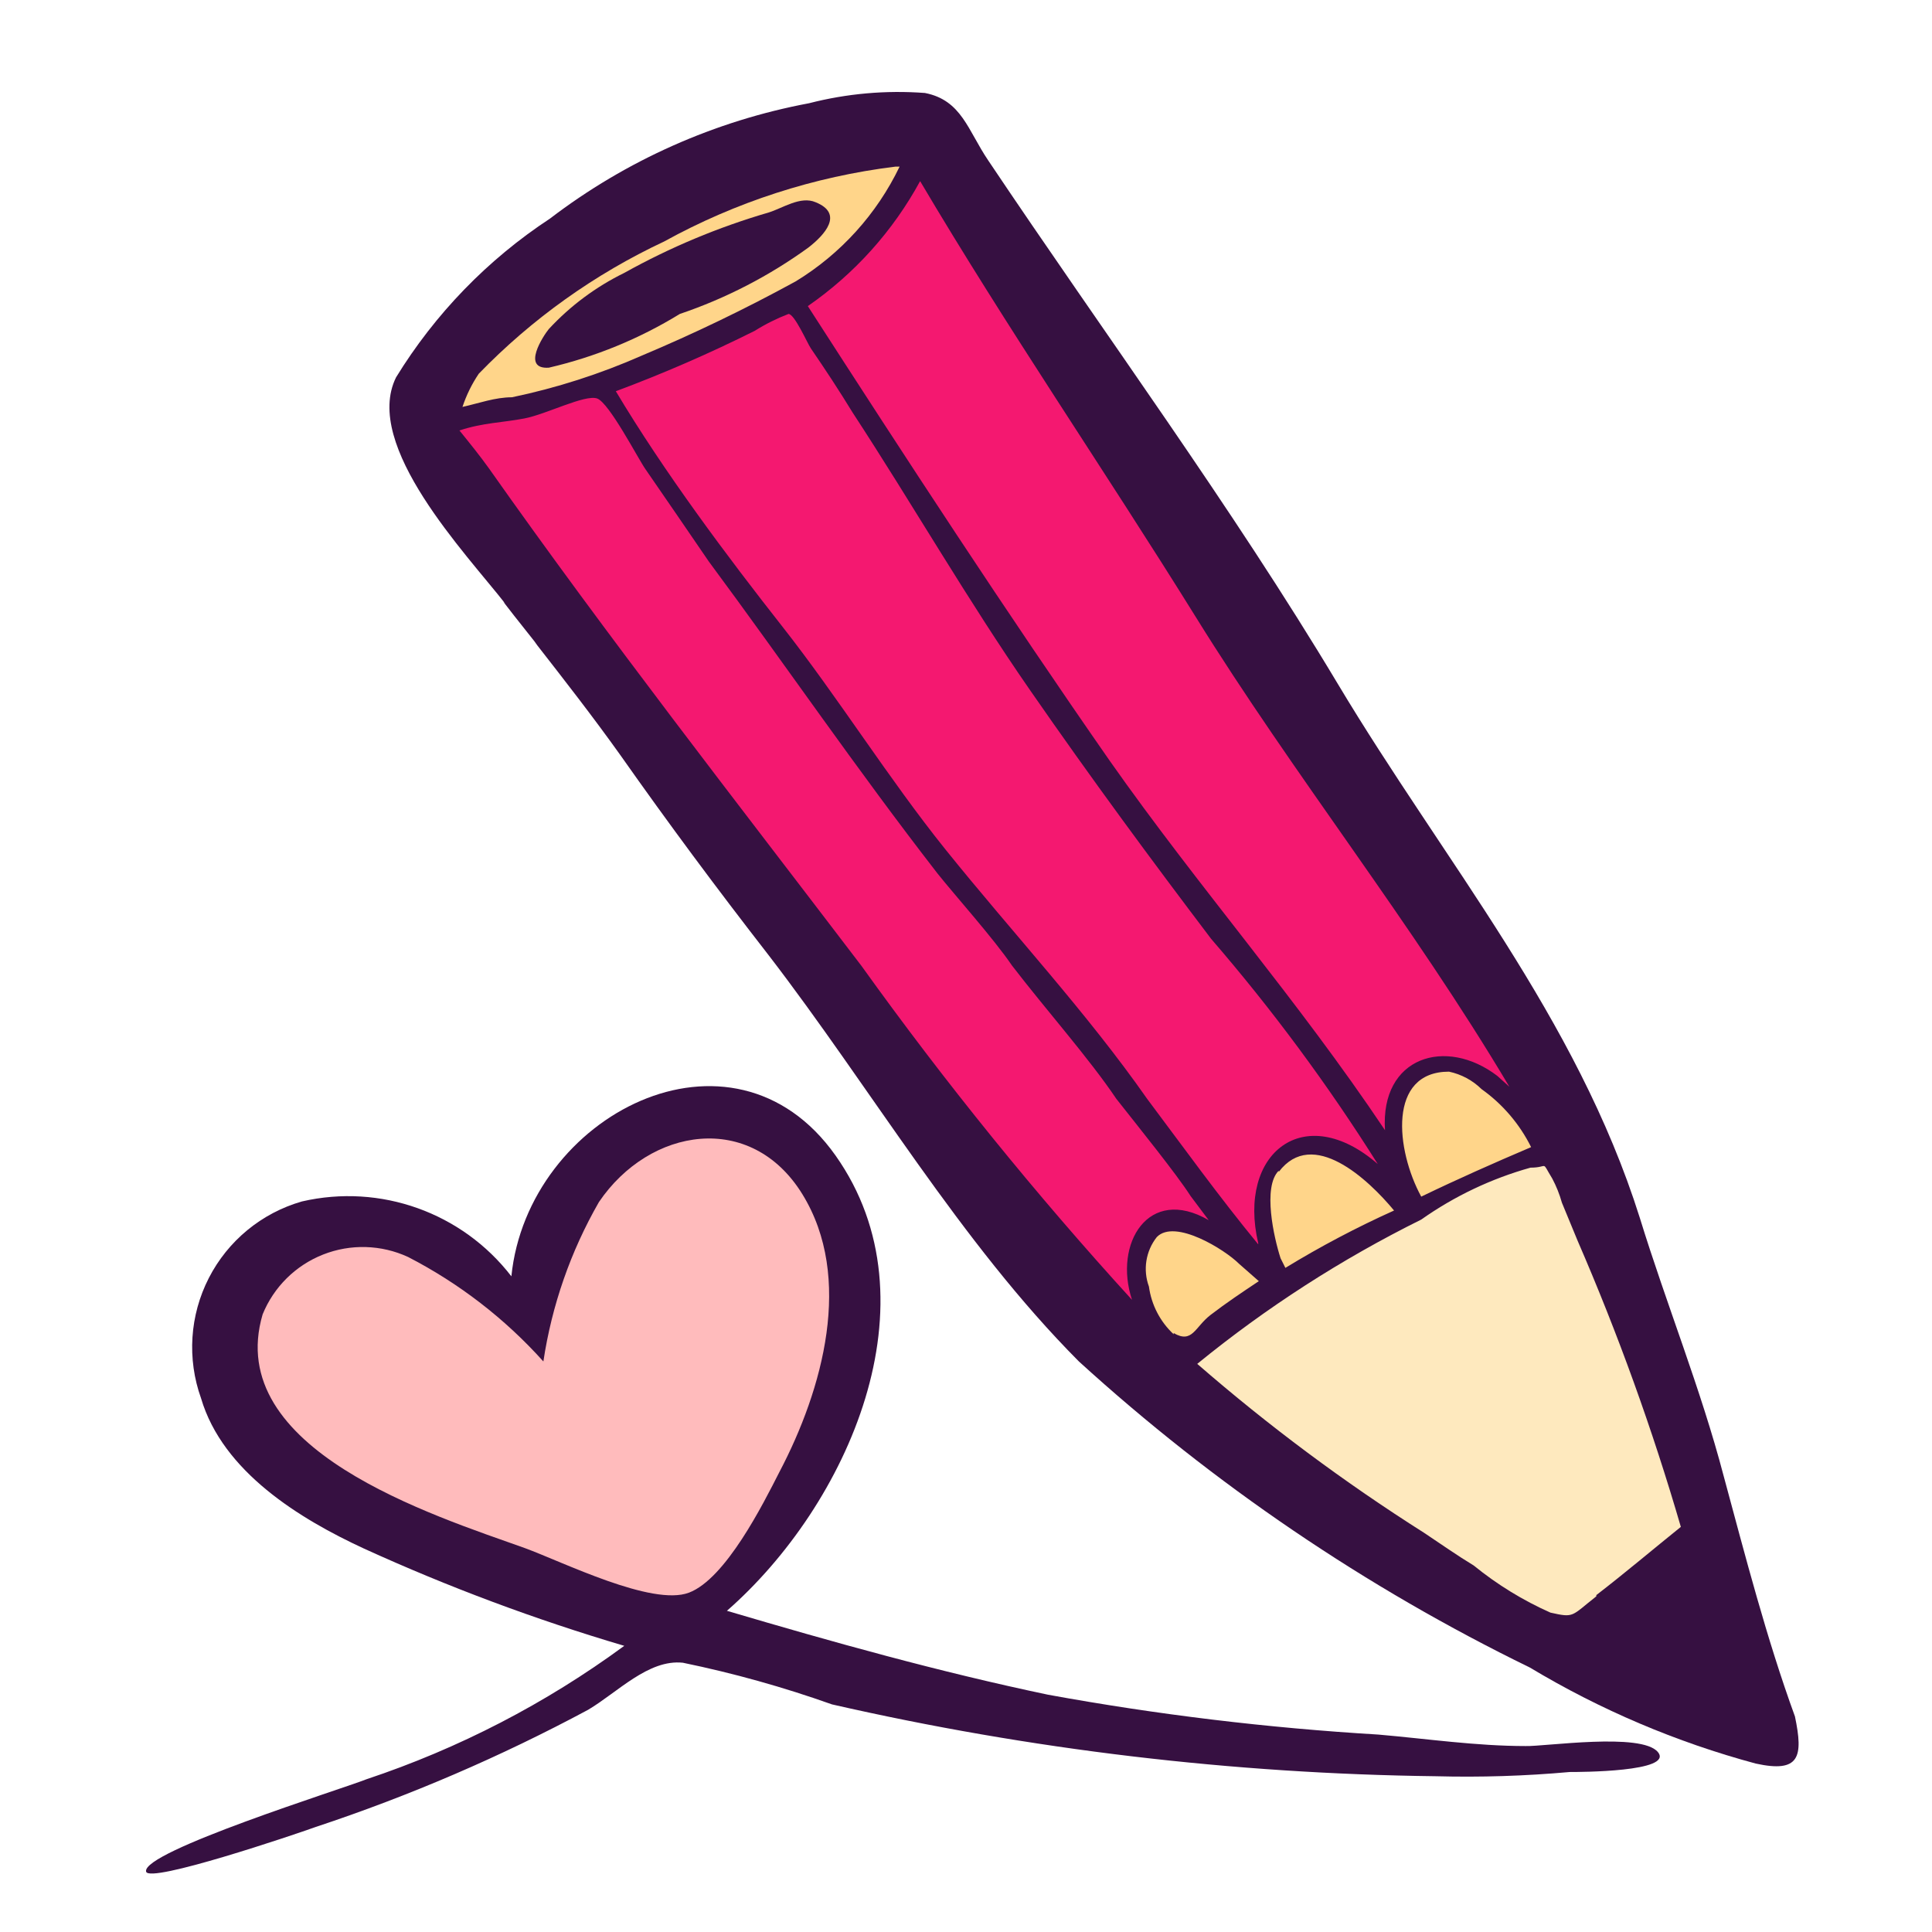
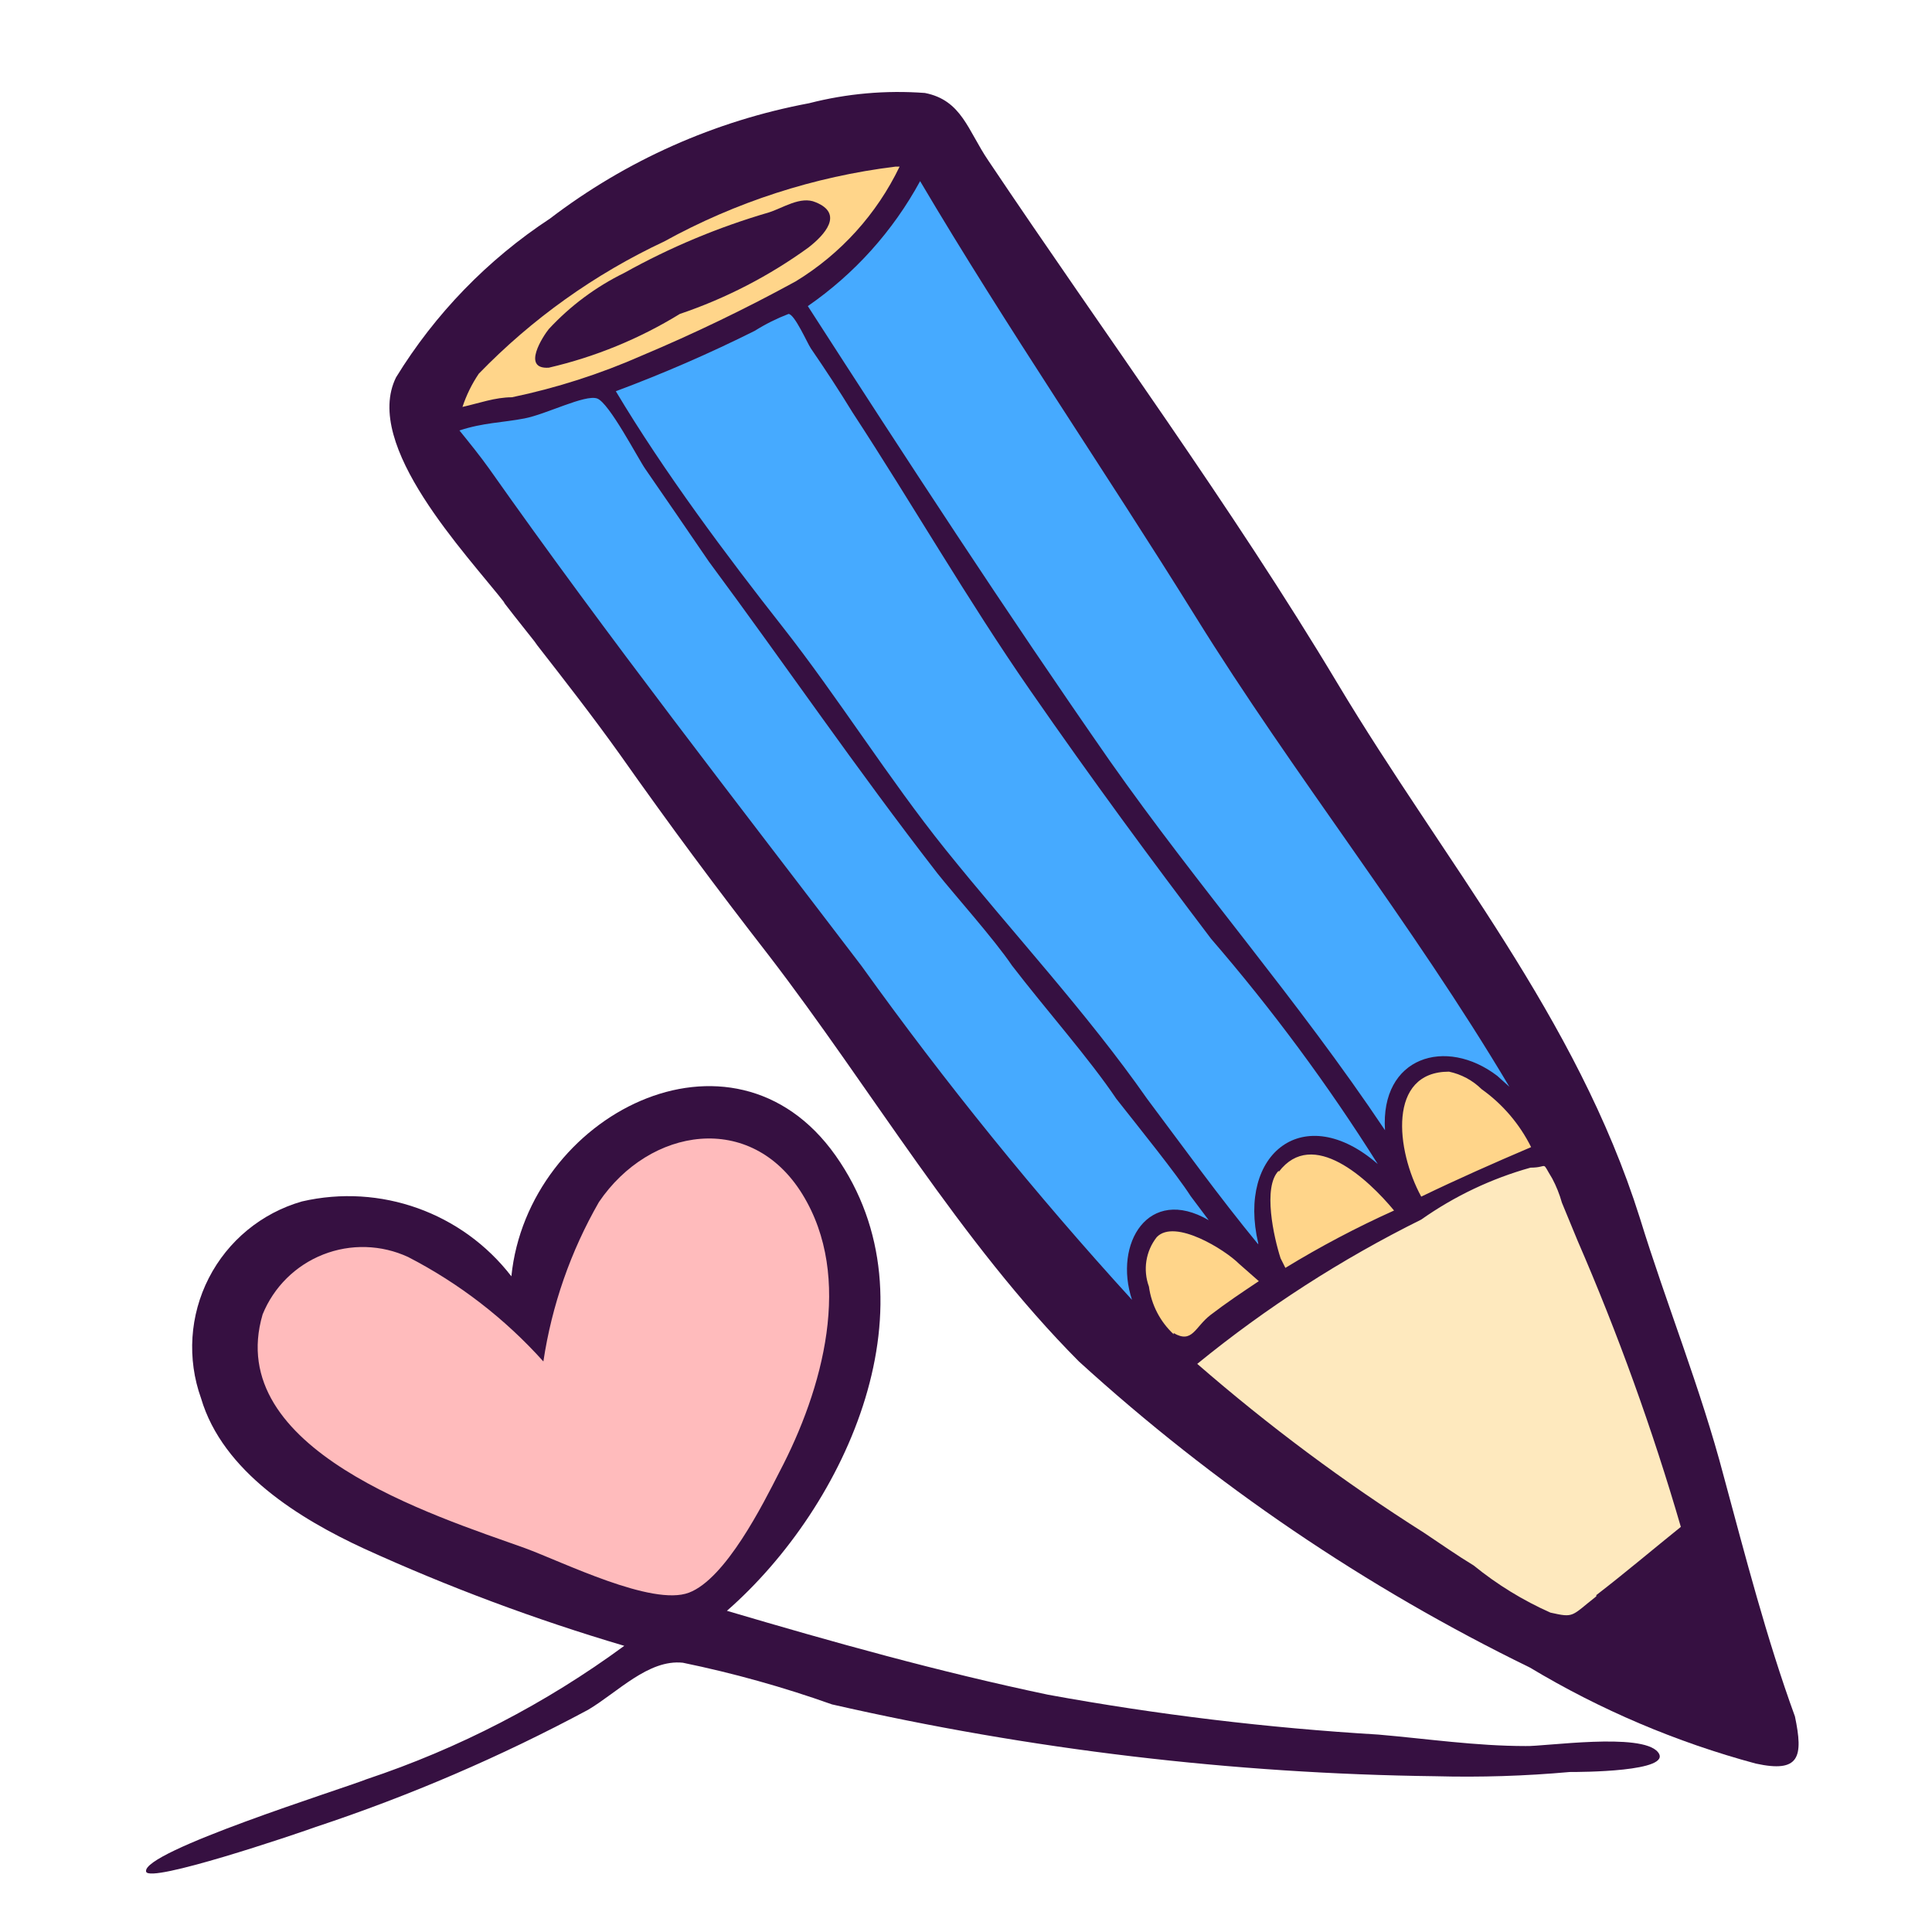
<svg xmlns="http://www.w3.org/2000/svg" data-name="Layer 5" id="Layer_5" viewBox="0 0 32 32">
  <defs>
-     <style>.cls-1{fill:#ffbbbc;}.cls-2{fill:#f41870;}.cls-3{fill:#ffd58a;}.cls-4{fill:#fee9be;}.cls-5{fill:#361041;}</style>
+     <style>
+             .cls-1 {
+                 fill: #ffbbbc;
+             }
+ 
+             .cls-2 {
+                 fill: #46aaff;
+             }
+ 
+             .cls-3 {
+                 fill: #ffd58a;
+             }
+ 
+             .cls-4 {
+                 fill: #fee9be;
+             }
+ 
+             .cls-5 {
+                 fill: #361041;
+             }
+         </style>
  </defs>
  <polygon class="cls-1" points="11.22 26.94 6.46 25.57 4.08 23.59 3.84 21.57 5.64 20.25 7.76 20.95 8.73 21.77 9.68 19.39 11.6 18.38 13.35 19.07 14.23 21.26 13.75 23.59 12.73 25.41 11.22 26.94" />
  <polygon class="cls-2" points="6.93 7.18 13.35 15.79 18.72 22.47 25.75 18.49 24.3 15.7 15.42 2.45 10.33 3.48 7.13 6.36 6.93 7.18" />
  <polygon class="cls-3" points="11.01 3.46 8.48 4.96 7.13 7.03 8.95 6.7 11.52 5.77 13.64 4.62 14.96 3.12 15.28 2.45 13.13 2.45 11.01 3.46" />
  <polygon class="cls-3" points="19.39 22.47 19.83 22.3 21.36 21.18 23.51 20.01 24.84 19.34 25.75 19.02 24.57 17.85 23.93 17.58 23.39 17.73 23.11 18.27 23.01 19.47 22.33 19.07 21.78 18.86 21.24 19.14 20.96 19.62 21.04 20.82 20.21 20.37 19.39 20.23 18.99 20.37 18.86 21.26 19.39 22.47" />
  <polygon class="cls-4" points="26.06 19.07 28.39 25.55 26.06 27.25 22.07 24.91 19.15 22.64 21.45 21.12 23.63 19.94 24.56 19.47 25.65 19.07 26.06 19.07" />
  <path class="cls-5" d="M9.09,6.09a7.3,7.3,0,0,0,2.17-.89,8,8,0,0,0,2.13-1.1c.27-.21.59-.56.12-.75-.25-.11-.55.1-.78.17a11.55,11.55,0,0,0-2.39,1,4.25,4.25,0,0,0-1.25.93C9,5.56,8.63,6.12,9.09,6.09Z" />
  <path class="cls-5" d="M2.42,31c.05.2,2.45-.61,2.81-.74a28.51,28.51,0,0,0,4.51-1.94c.49-.29,1-.84,1.57-.78a18.56,18.56,0,0,1,2.47.69,47.58,47.58,0,0,0,10,1.19A19.13,19.13,0,0,0,26,29.35c.15,0,1.73,0,1.46-.33s-1.88-.09-2.19-.1c-.82,0-1.63-.12-2.44-.19a45.62,45.62,0,0,1-5.47-.66c-1.81-.38-3.56-.87-5.32-1.39,2-1.75,3.51-5.12,1.8-7.54s-5.1-.67-5.37,2A3.41,3.41,0,0,0,5,19.9a2.51,2.51,0,0,0-1.67,3.26c.36,1.22,1.64,2,2.7,2.49a32.81,32.81,0,0,0,4.31,1.61,15.47,15.47,0,0,1-4.27,2.21C5.67,29.63,2.34,30.67,2.42,31Zm6.27-5.36c-1.51-.54-5-1.63-4.34-3.87a1.79,1.79,0,0,1,2.41-.95A7.83,7.83,0,0,1,9,22.55a7.56,7.56,0,0,1,.92-2.64c.84-1.24,2.52-1.51,3.37-.13s.34,3.23-.38,4.6c-.27.53-.89,1.77-1.5,2S9.32,25.87,8.69,25.64Z" />
  <path class="cls-5" d="M28.55,24.45c-.38-1.45-.95-2.85-1.39-4.28-1.05-3.33-3.24-5.9-5-8.84S18.3,5.54,16.37,2.66c-.34-.5-.44-1-1.05-1.12a5.93,5.93,0,0,0-1.92.17A10.15,10.15,0,0,0,9.11,3.62,8.42,8.42,0,0,0,6.56,6.25C6,7.38,7.73,9.18,8.37,10c-.18-.21.4.52.48.62l.05.07c.46.59.92,1.18,1.37,1.81.81,1.15,1.59,2.2,2.46,3.32,1.7,2.21,3.17,4.75,5.14,6.73a31.75,31.75,0,0,0,7.47,5.07,14.68,14.68,0,0,0,3.74,1.59c.73.16.79-.11.65-.78C29.26,27.14,28.91,25.78,28.55,24.45ZM19.8,10.21C21.43,12.84,23.39,15.29,25,18l-.2-.18c-.85-.65-1.94-.32-1.86.9-1.46-2.18-3.07-4-4.56-6.12-1.72-2.47-3.37-5-5-7.53A6,6,0,0,0,15.24,3C16.67,5.42,18.29,7.78,19.8,10.21ZM25.36,19c-.61.26-1.22.53-1.82.82-.42-.77-.56-2.07.46-2.07a1.09,1.09,0,0,1,.54.29l0,0A2.6,2.6,0,0,1,25.36,19Zm-4.52,1.61C20.19,19.82,19.6,19,19,18.2c-1-1.43-2.23-2.75-3.34-4.13-.94-1.17-1.78-2.52-2.7-3.69S11,7.82,10.2,6.48a23.56,23.56,0,0,0,2.3-1,3.24,3.24,0,0,1,.56-.28c.1,0,.31.48.37.57.24.35.47.7.69,1.06,1,1.53,1.9,3.1,2.94,4.6s2,2.8,3,4.12a30.72,30.72,0,0,1,2.76,3.73C21.6,18.22,20.49,19.1,20.84,20.59Zm.34-1.2s0,0,0,0c.56-.74,1.48.12,1.91.64a16.21,16.21,0,0,0-1.8.95l-.08-.16C21.1,20.5,20.91,19.66,21.18,19.39ZM7.93,6.19l0,0A10.45,10.45,0,0,1,11,4a10.61,10.61,0,0,1,3.83-1.24h.07a4.52,4.52,0,0,1-1.72,1.9,27.59,27.59,0,0,1-2.55,1.23,10.8,10.8,0,0,1-2.15.69c-.28,0-.55.1-.82.16A2.25,2.25,0,0,1,7.93,6.19ZM14.27,16c-2.08-2.73-4.19-5.43-6.17-8.24-.15-.21-.32-.42-.49-.63C8,7,8.33,7,8.69,6.93s1-.4,1.2-.33.68,1,.8,1.17c.35.51.69,1,1.05,1.53C13,11,14.18,12.73,15.53,14.47c.27.34.94,1.09,1.23,1.52.56.73,1.28,1.54,1.73,2.21l0,0c.37.47,1,1.25,1.23,1.61l.3.4c-1-.58-1.58.39-1.27,1.32A60.55,60.55,0,0,1,14.27,16Zm5.17,6.1a1.32,1.32,0,0,1-.41-.79.85.85,0,0,1,.13-.82c.3-.31,1.13.21,1.36.44l0,0,.33.29c-.27.18-.54.36-.8.56S19.75,22.26,19.44,22.08Zm7,4.34c-.42.33-.36.36-.76.27a5.64,5.64,0,0,1-1.27-.78c-.28-.17-.55-.36-.82-.54a31.09,31.09,0,0,1-3.76-2.8,19.74,19.74,0,0,1,3.71-2.39,5.89,5.89,0,0,1,1.81-.86c.31,0,.17-.13.36.18a2,2,0,0,1,.16.4l.26.63a40,40,0,0,1,1.71,4.74C27.38,25.66,26.92,26.05,26.44,26.42Z" />
</svg>
